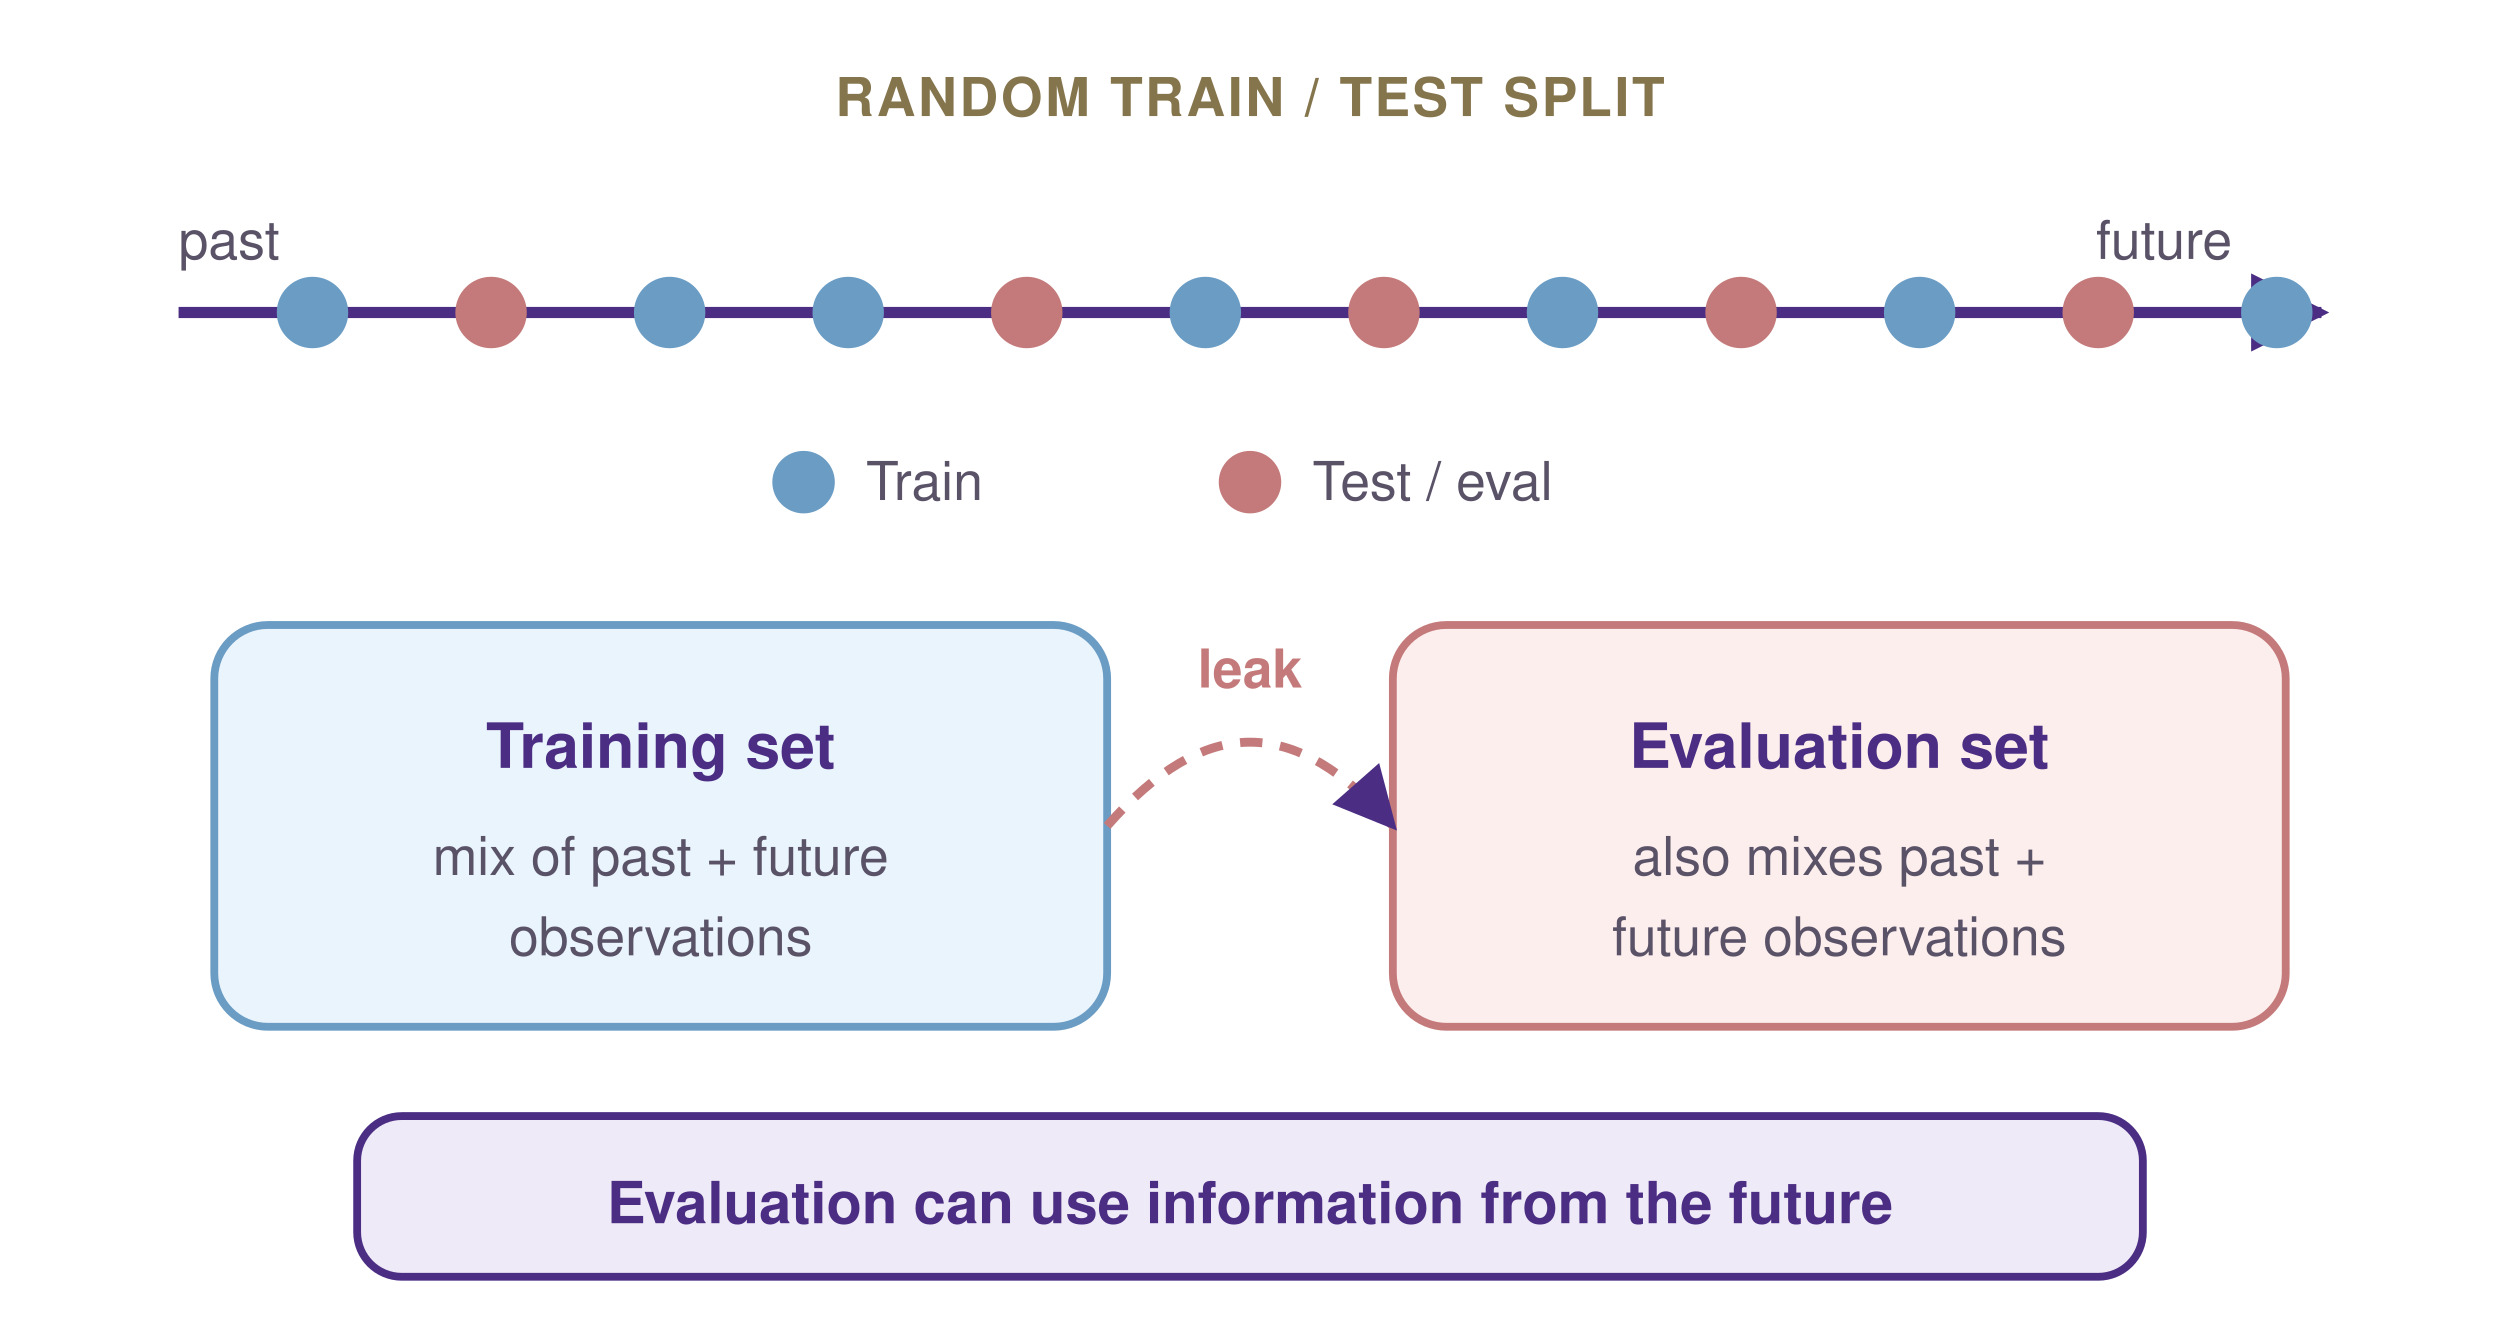
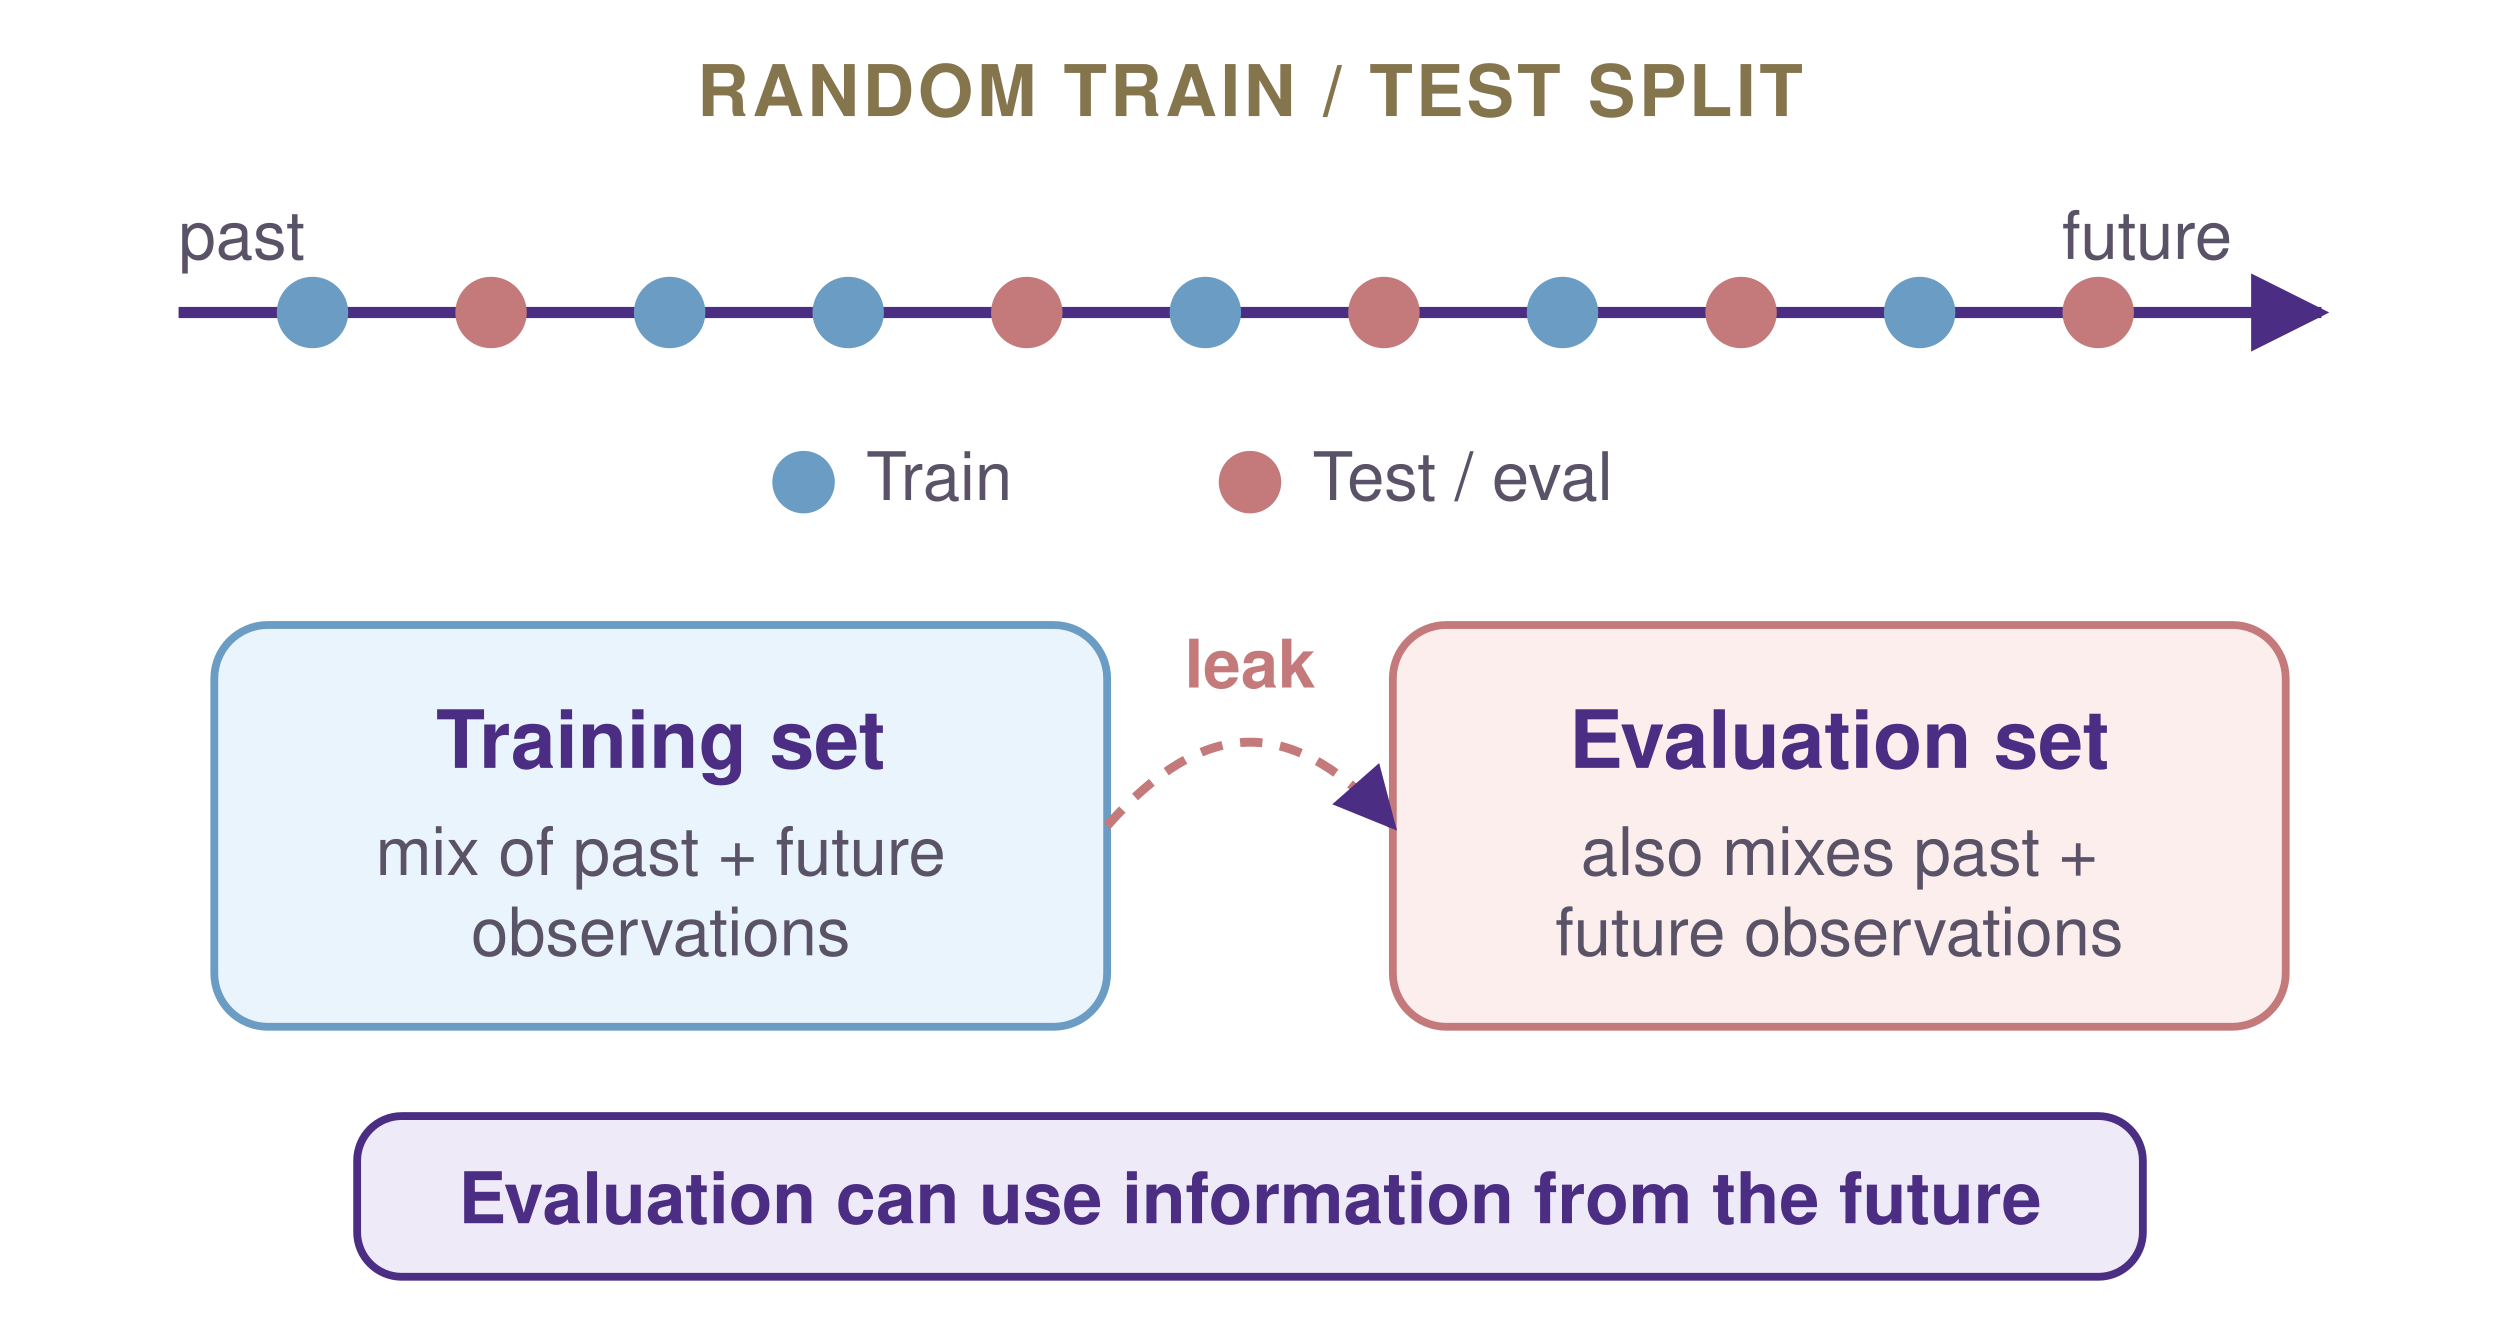
<svg xmlns="http://www.w3.org/2000/svg" viewBox="0 0 560 300" width="560" height="300" role="img" aria-labelledby="fut-title fut-desc">
  <defs>
    <marker id="fut-arrow" viewBox="0 0 10 10" refX="9" refY="5" markerWidth="7" markerHeight="7" orient="auto-start-reverse">
      <path d="M 0 0 L 10 5 L 0 10 z" fill="#4b2e83" />
    </marker>
    <style type="text/css">
      .axis { stroke: #4b2e83; stroke-width: 2.5; fill: none; marker-end: url(#fut-arrow); }
-       .hdr { font-family: Helvetica, Arial, sans-serif; font-size: 12px; font-weight: 700; letter-spacing: 0.05em; fill: #85754d; }
-       .label { font-family: Helvetica, Arial, sans-serif; font-size: 14px; font-weight: 700; fill: #4b2e83; }
-       .sub { font-family: Helvetica, Arial, sans-serif; font-size: 12px; fill: #5a5368; }
+       .hdr { font-family: Helvetica, Arial, sans-serif; font-size: 16px; font-weight: 700; letter-spacing: 0.05em; fill: #85754d; }
+       .label { font-family: Helvetica, Arial, sans-serif; font-size: 18px; font-weight: 700; fill: #4b2e83; }
+       .sub { font-family: Helvetica, Arial, sans-serif; font-size: 15px; fill: #5a5368; }
      .dot-train { fill: #6a9cc4; }
      .dot-test { fill: #c47a7a; }
      .box-train { fill: #eaf4fc; stroke: #6a9cc4; stroke-width: 1.75; }
      .box-test { fill: #fdeeee; stroke: #c47a7a; stroke-width: 1.75; }
      .warn { fill: #efeaf8; stroke: #4b2e83; stroke-width: 1.75; }
      .leak { stroke: #c47a7a; stroke-width: 2; stroke-dasharray: 5 4; fill: none; marker-end: url(#fut-arrow); }
    </style>
  </defs>
  <text class="hdr" x="280" y="26" text-anchor="middle">RANDOM TRAIN / TEST SPLIT</text>
  <line class="axis" x1="40" y1="70" x2="520" y2="70" />
  <text class="sub" x="40" y="58">past</text>
  <text class="sub" x="500" y="58" text-anchor="end">future</text>
  <circle class="dot-train" cx="70" cy="70" r="8" />
  <circle class="dot-test" cx="110" cy="70" r="8" />
  <circle class="dot-train" cx="150" cy="70" r="8" />
  <circle class="dot-train" cx="190" cy="70" r="8" />
  <circle class="dot-test" cx="230" cy="70" r="8" />
  <circle class="dot-train" cx="270" cy="70" r="8" />
  <circle class="dot-test" cx="310" cy="70" r="8" />
  <circle class="dot-train" cx="350" cy="70" r="8" />
  <circle class="dot-test" cx="390" cy="70" r="8" />
  <circle class="dot-train" cx="430" cy="70" r="8" />
  <circle class="dot-test" cx="470" cy="70" r="8" />
-   <circle class="dot-train" cx="510" cy="70" r="8" />
  <circle class="dot-train" cx="180" cy="108" r="7" />
  <text class="sub" x="194" y="112">Train</text>
  <circle class="dot-test" cx="280" cy="108" r="7" />
  <text class="sub" x="294" y="112">Test / eval</text>
  <rect class="box-train" x="48" y="140" width="200" height="90" rx="12" />
  <text class="label" x="148" y="172" text-anchor="middle">Training set</text>
  <text class="sub" x="148" y="196" text-anchor="middle">mix of past + future</text>
  <text class="sub" x="148" y="214" text-anchor="middle">observations</text>
  <rect class="box-test" x="312" y="140" width="200" height="90" rx="12" />
  <text class="label" x="412" y="172" text-anchor="middle">Evaluation set</text>
  <text class="sub" x="412" y="196" text-anchor="middle">also mixes past +</text>
  <text class="sub" x="412" y="214" text-anchor="middle">future observations</text>
  <path class="leak" d="M 248 185 C 270 160, 290 160, 312 185" />
  <text class="sub" x="280" y="154" text-anchor="middle" style="fill:#c47a7a;font-weight:700">leak</text>
  <rect class="warn" x="80" y="250" width="400" height="36" rx="10" />
-   <text class="label" x="280" y="274" text-anchor="middle" style="font-size:13px">Evaluation can use information from the future</text>
+   <text class="label" x="280" y="274" text-anchor="middle" style="font-size:16px">Evaluation can use information from the future</text>
</svg>
